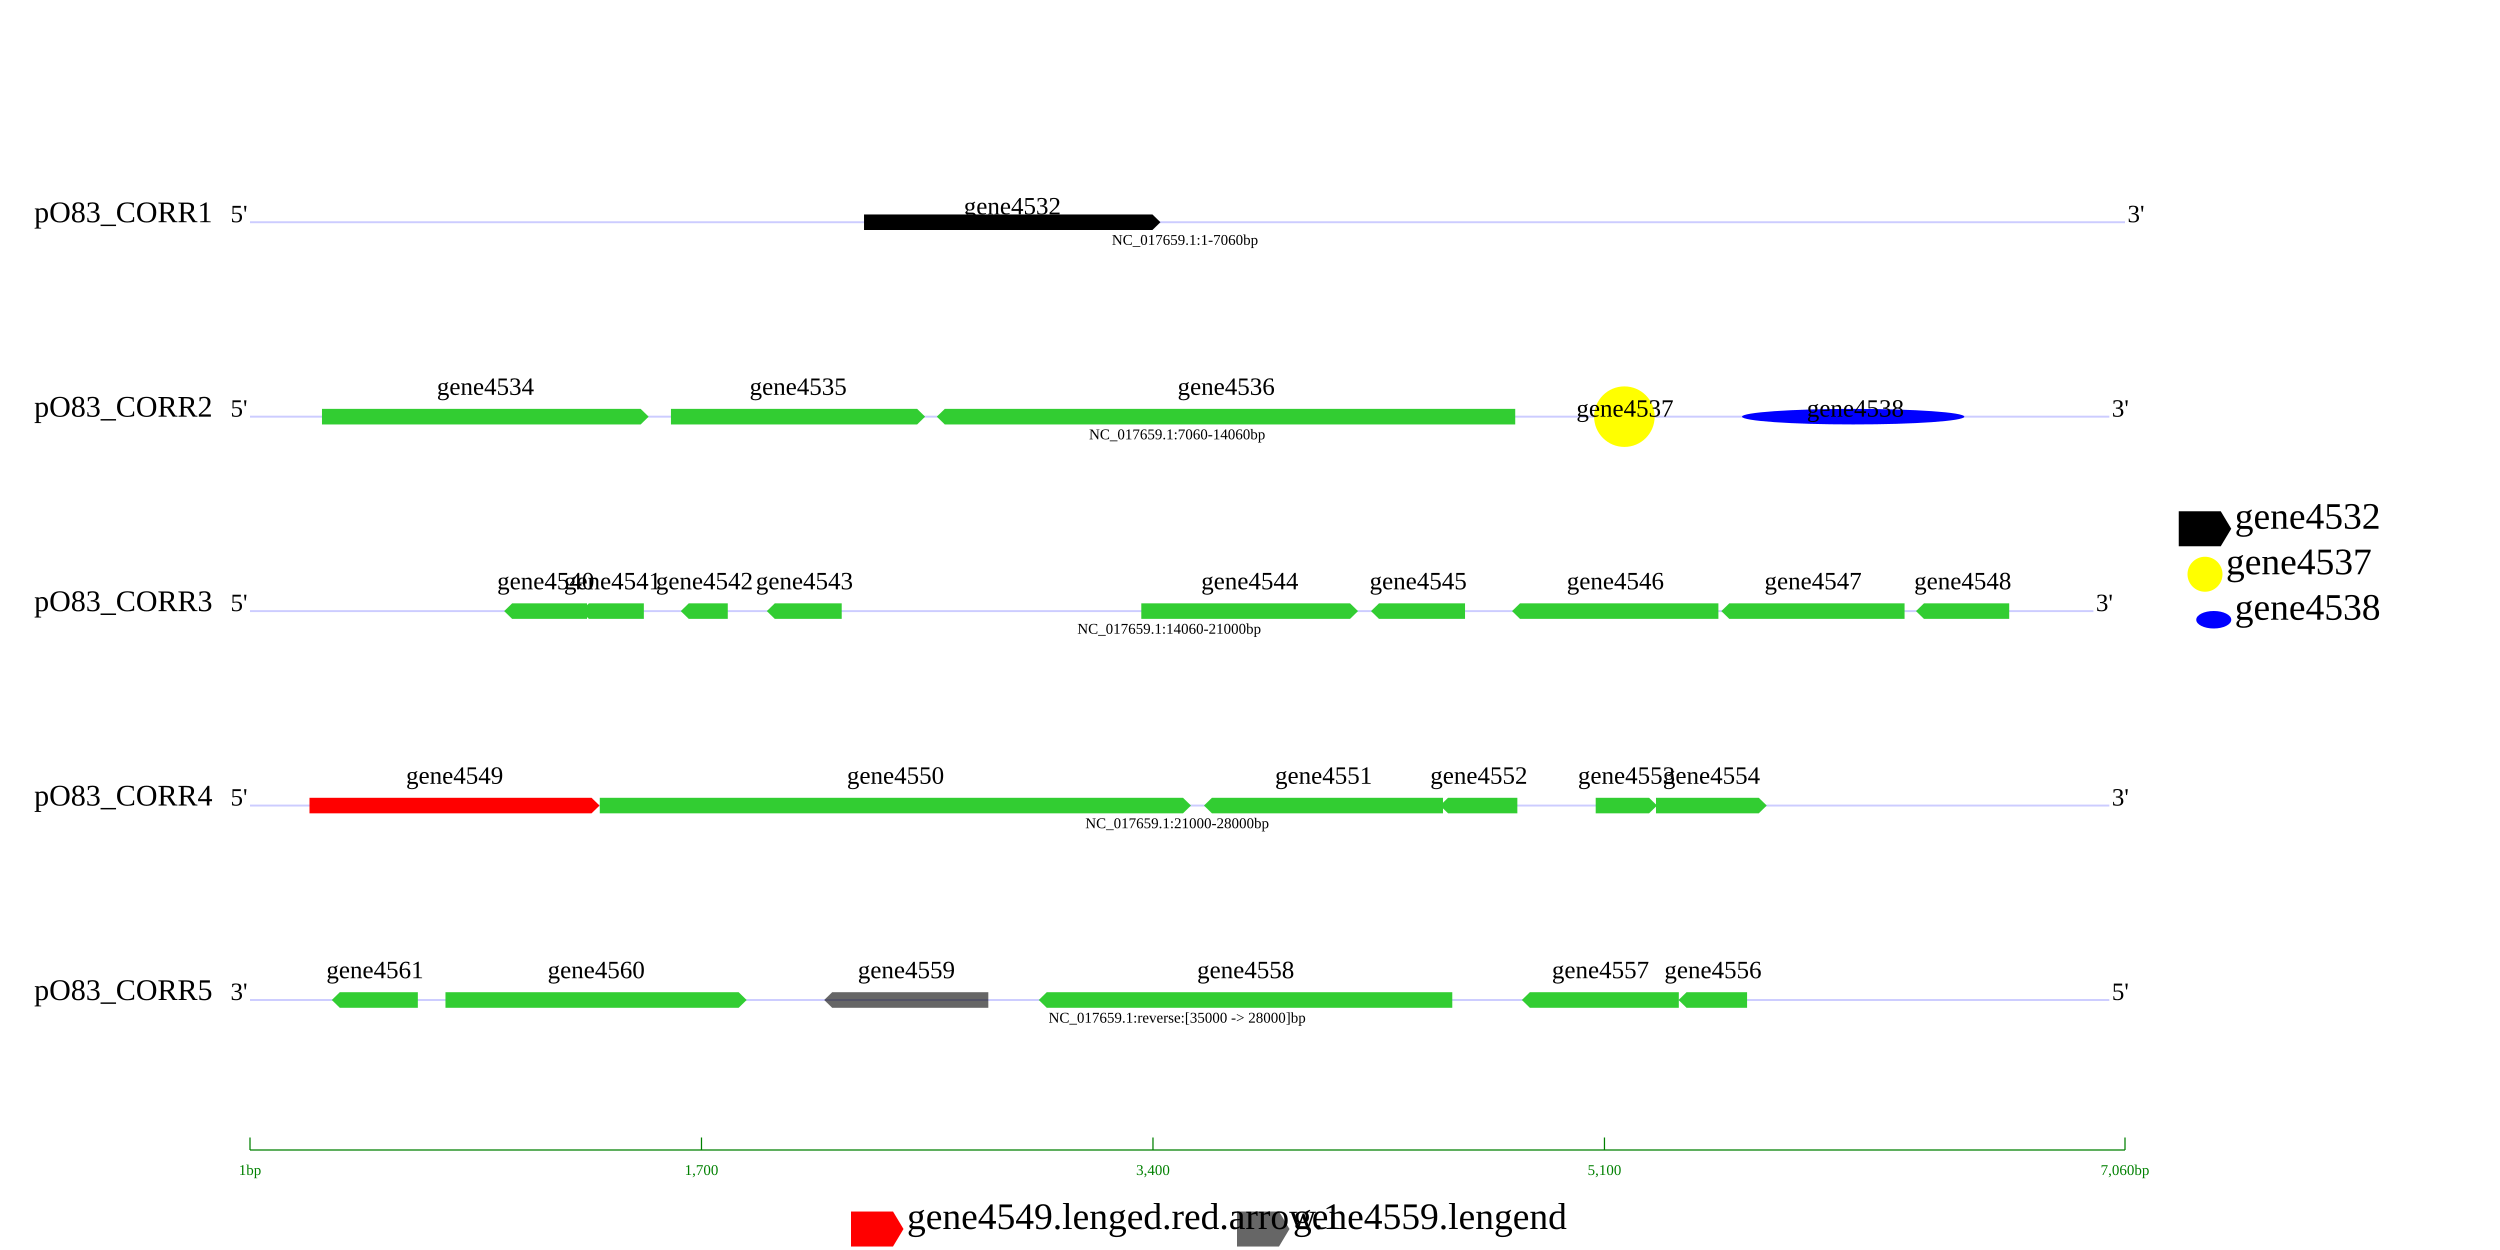
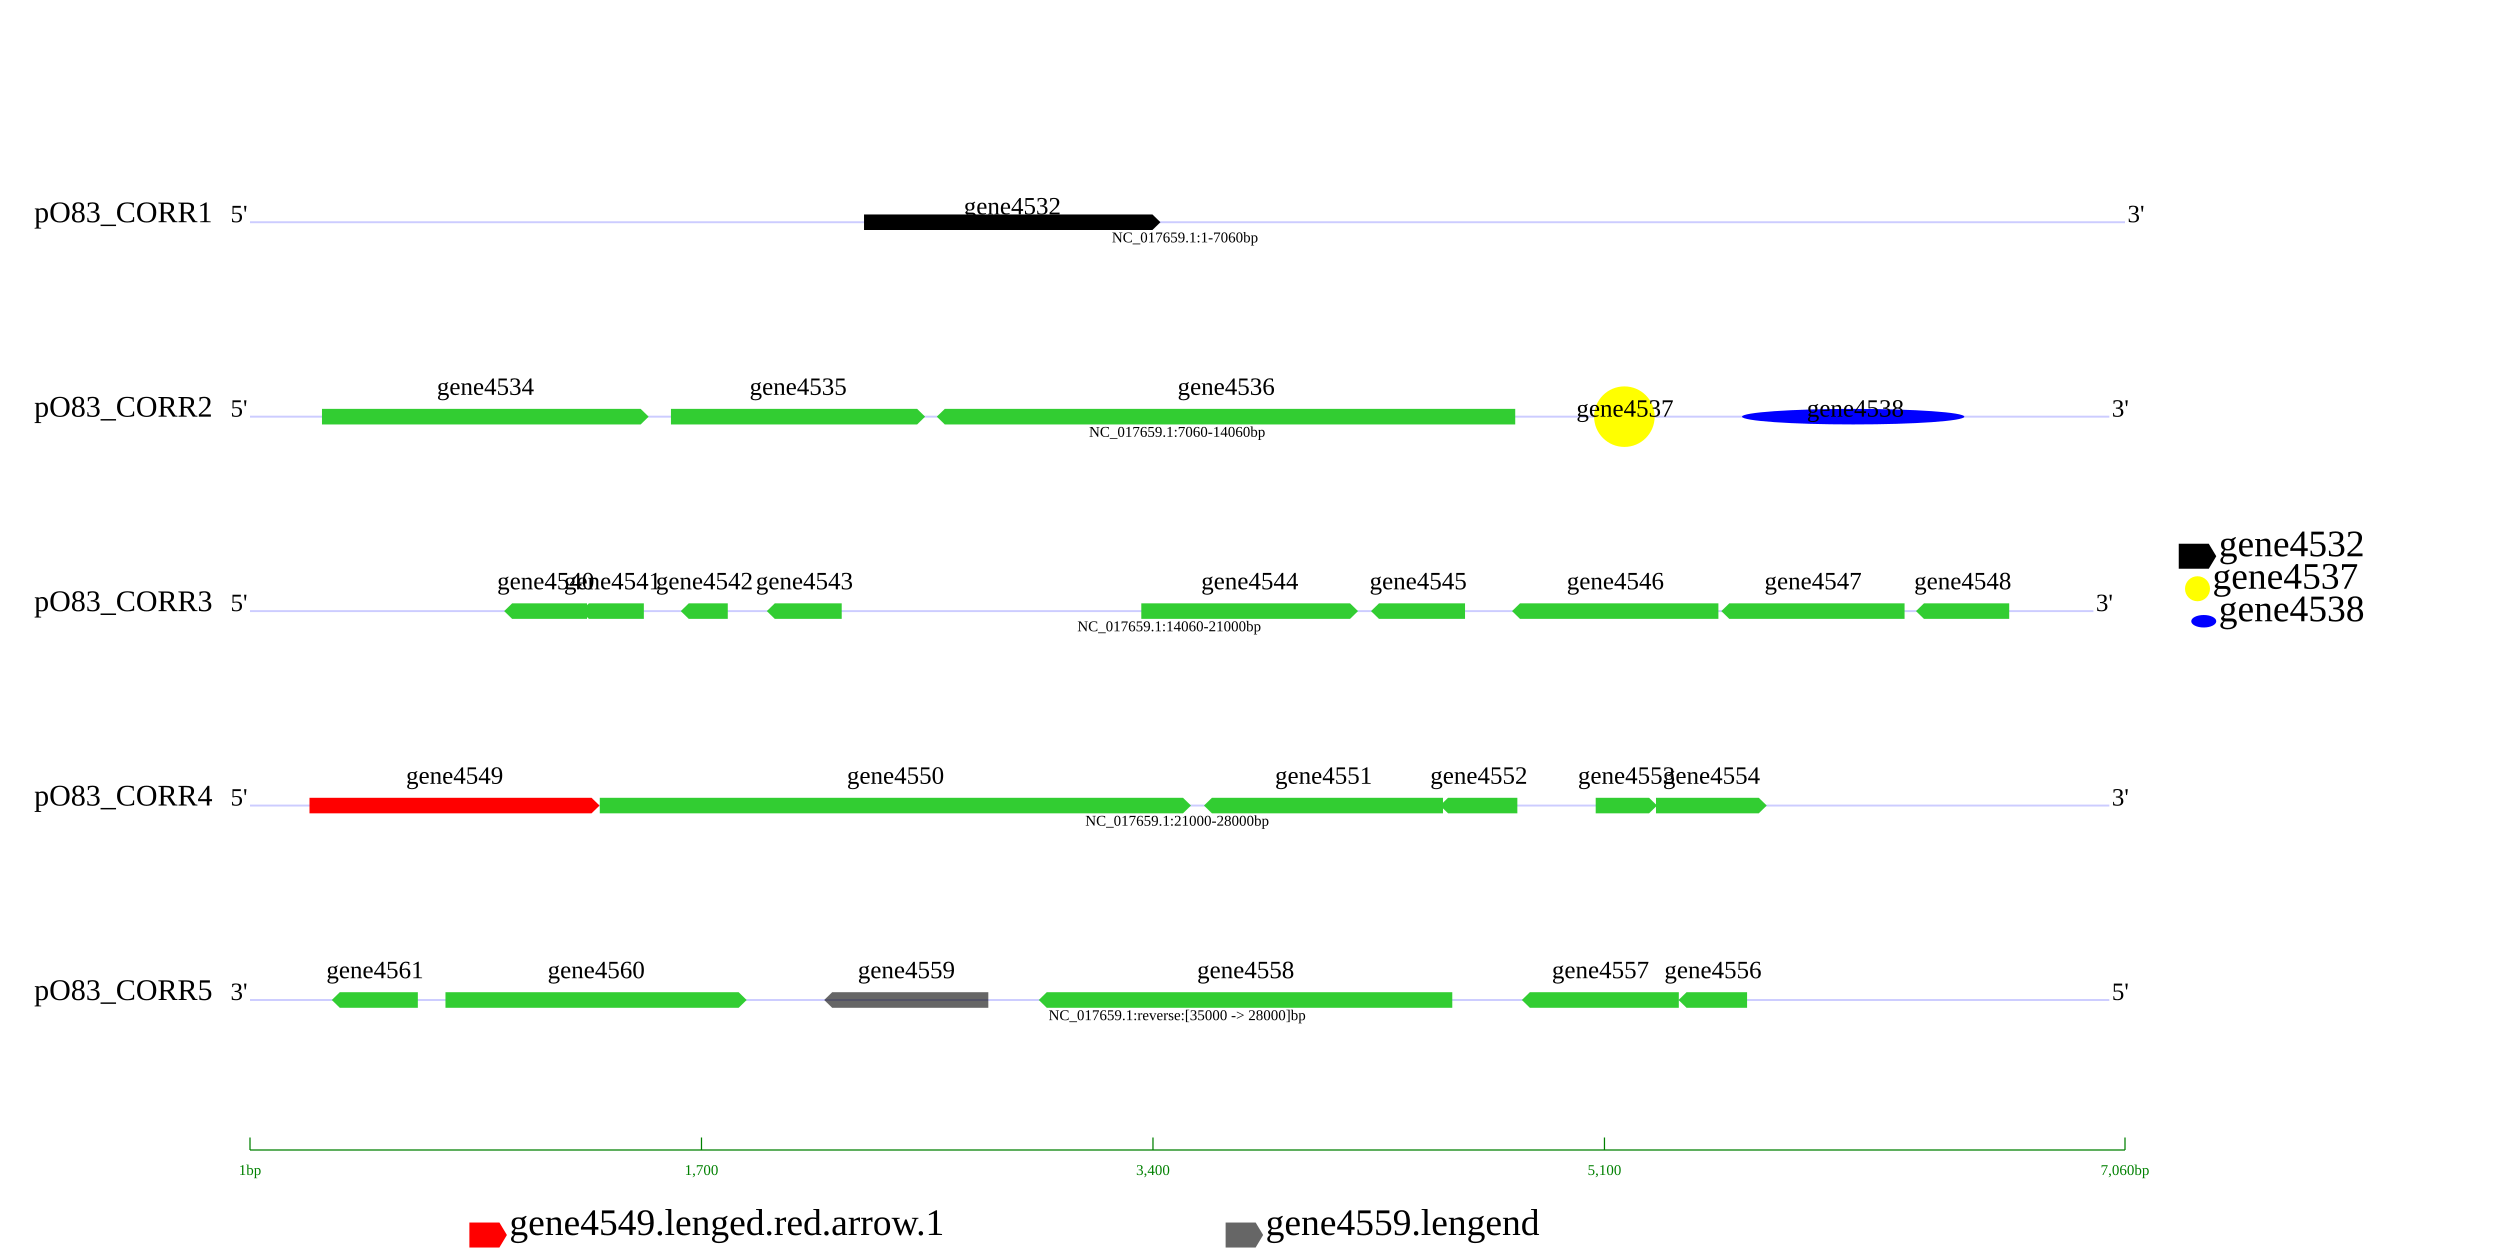
<svg xmlns="http://www.w3.org/2000/svg" version="1.1" width="1000" height="500" style="background-color:white;">
  <text class="myth" x="85" y="88.889" style="font-size:12px;fill:black;text-anchor:end;alignment-baseline:middle">pO83_CORR1</text>
  <text class="myth" x="85" y="166.667" style="font-size:12px;fill:black;text-anchor:end;alignment-baseline:middle">pO83_CORR2</text>
  <text class="myth" x="85" y="244.444" style="font-size:12px;fill:black;text-anchor:end;alignment-baseline:middle">pO83_CORR3</text>
  <text class="myth" x="85" y="322.222" style="font-size:12px;fill:black;text-anchor:end;alignment-baseline:middle">pO83_CORR4</text>
  <text class="myth" x="85" y="400" style="font-size:12px;fill:black;text-anchor:end;alignment-baseline:middle">pO83_CORR5</text>
  <line x1="100" y1="460" x2="850" y2="460" style="stroke:green;stroke-width:0.5" />
  <line x1="100" y1="455" x2="100" y2="460" style="stroke:green;stroke-width:0.5;opacity:1" />
  <text class="myth" x="100" y="470" style="font-size:6px;fill:green;text-anchor:middle;font-family:Times New Roman;">1bp</text>
  <line x1="280.595" y1="455" x2="280.595" y2="460" style="stroke:green;stroke-width:0.5;opacity:1" />
  <text class="myth" x="280.595" y="470" style="font-size:6px;fill:green;text-anchor:middle;font-family:Times New Roman;">1,700</text>
  <line x1="461.19" y1="455" x2="461.19" y2="460" style="stroke:green;stroke-width:0.5;opacity:1" />
  <text class="myth" x="461.19" y="470" style="font-size:6px;fill:green;text-anchor:middle;font-family:Times New Roman;">3,400</text>
  <line x1="641.785" y1="455" x2="641.785" y2="460" style="stroke:green;stroke-width:0.5;opacity:1" />
  <text class="myth" x="641.785" y="470" style="font-size:6px;fill:green;text-anchor:middle;font-family:Times New Roman;">5,100</text>
  <line x1="850" y1="455" x2="850" y2="460" style="stroke:green;stroke-width:0.5;opacity:1" />
  <text class="myth" x="850" y="470" style="font-size:6px;fill:green;text-anchor:middle;font-family:Times New Roman">7,060bp</text>
  <g class="myth">
    <rect x="100" y="88.5" width="750" height="0.778" style="fill:blue;opacity:0.2" />
  </g>
  <text class="myth" x="99" y="88.889" style="font-family:Times New Roman;font-size:10px;fill:black;text-anchor:end;alignment-baseline:middle">5'</text>
  <text class="myth" x="851" y="88.889" style="font-family:Times New Roman;font-size:10px;fill:black;text-anchor:start;alignment-baseline:middle">3'</text>
  <g class="myth">
    <rect x="100" y="166.278" width="743.732" height="0.778" style="fill:blue;opacity:0.2" />
  </g>
  <text class="myth" x="99" y="166.667" style="font-family:Times New Roman;font-size:10px;fill:black;text-anchor:end;alignment-baseline:middle">5'</text>
  <text class="myth" x="844.732" y="166.667" style="font-family:Times New Roman;font-size:10px;fill:black;text-anchor:start;alignment-baseline:middle">3'</text>
  <g class="myth">
    <rect x="100" y="244.056" width="737.358" height="0.778" style="fill:blue;opacity:0.2" />
  </g>
  <text class="myth" x="99" y="244.444" style="font-family:Times New Roman;font-size:10px;fill:black;text-anchor:end;alignment-baseline:middle">5'</text>
  <text class="myth" x="838.358" y="244.444" style="font-family:Times New Roman;font-size:10px;fill:black;text-anchor:start;alignment-baseline:middle">3'</text>
  <g class="myth">
    <rect x="100" y="321.833" width="743.732" height="0.778" style="fill:blue;opacity:0.2" />
  </g>
  <text class="myth" x="99" y="322.222" style="font-family:Times New Roman;font-size:10px;fill:black;text-anchor:end;alignment-baseline:middle">5'</text>
  <text class="myth" x="844.732" y="322.222" style="font-family:Times New Roman;font-size:10px;fill:black;text-anchor:start;alignment-baseline:middle">3'</text>
  <g class="myth">
    <rect x="100" y="399.611" width="743.732" height="0.778" style="fill:blue;opacity:0.2" />
  </g>
  <text class="myth" x="99" y="400" style="font-family:Times New Roman;font-size:10px;fill:black;text-anchor:end;alignment-baseline:middle">3'</text>
  <text class="myth" x="844.732" y="400" style="font-family:Times New Roman;font-size:10px;fill:black;text-anchor:start;alignment-baseline:middle">5'</text>
  <g class="myth">
    <polygon id="gene4532" points="345.609,85.778 345.609,92 460.977,92 460.977,92 464.164,88.889 460.977,85.778 460.977,85.778" style="fill:black;stroke:black;stroke-width:0;opacity:1" />
  </g>
  <g class="myth">
-     <polygon id="gene4549.lenged.red.arrow.1" points="340.4,484.6 340.4,498.6 357.201,498.6 357.201,498.6 361.401,491.6 357.201,484.6 357.201,484.6" style="fill:red;stroke:black;stroke-width:0;opacity:1" />
+     <polygon id="gene4549.lenged.red.arrow.1" points="187.75,489 187.75,499 199.758,499 199.758,499 202.761,494 199.758,489 199.758,489" style="fill:red;stroke:black;stroke-width:0;opacity:1" />
  </g>
  <g class="myth">
-     <polygon id="gene4559.lengend.black.arrow.0.6" points="494.8,484.6 494.8,498.6 511.601,498.6 511.601,498.6 515.801,491.6 511.601,484.6 511.601,484.6" style="fill:black;stroke:black;stroke-width:0;opacity:0.6" />
+     <polygon id="gene4559.lengend.black.arrow.0.6" points="490.25,489 490.25,499 502.258,499 502.258,499 505.261,494 502.258,489 502.258,489" style="fill:black;stroke:black;stroke-width:0;opacity:0.6" />
  </g>
  <g class="myth">
-     <polygon id="gene4532.black.arrow.1" points="871.5,204.5 871.5,218.5 888.301,218.5 888.301,218.5 892.501,211.5 888.301,204.5 888.301,204.5" style="fill:black;stroke:black;stroke-width:0;opacity:1" />
+     <polygon id="gene4532.black.arrow.1" points="871.5,217.5 871.5,227.5 883.508,227.5 883.508,227.5 886.511,222.5 883.508,217.5 883.508,217.5" style="fill:black;stroke:black;stroke-width:0;opacity:1" />
  </g>
  <g class="myth">
-     <circle id="gene4537.yellow.circle_point.1" cx="882" cy="229.7" r="7" stroke="black" stroke-width="0" fill="yellow" style="opacity:1" />
+     <circle id="gene4537.yellow.circle_point.1" cx="879" cy="235.5" r="5" stroke="black" stroke-width="0" fill="yellow" style="opacity:1" />
  </g>
  <g class="myth">
-     <ellipse id="gene4538.blue.ellipse.1" cx="885.5" cy="247.9" rx="7" ry="3.5" stroke="black" stroke-width="0" fill="blue" style="opacity:1" />
+     <ellipse id="gene4538.blue.ellipse.1" cx="881.5" cy="248.5" rx="5" ry="2.5" stroke="black" stroke-width="0" fill="blue" style="opacity:1" />
  </g>
  <g class="myth">
    <polygon id="gene4534" points="128.789,163.556 128.789,169.778 256.268,169.778 256.268,169.778 259.455,166.667 256.268,163.556 256.268,163.556" style="fill:rgb(50,205,50);stroke:black;stroke-width:0;opacity:1" />
  </g>
  <g class="myth">
    <polygon id="gene4535" points="268.378,163.556 268.378,169.778 366.856,169.778 366.856,169.778 370.042,166.667 366.856,163.556 366.856,163.556" style="fill:rgb(50,205,50);stroke:black;stroke-width:0;opacity:1" />
  </g>
  <g class="myth">
    <polygon id="gene4536" points="374.717,166.667 377.904,169.778 377.904,169.778 606.091,169.778 606.091,163.556 377.904,163.556 377.904,163.556" style="fill:rgb(50,205,50);stroke:black;stroke-width:0;opacity:1" />
  </g>
  <g class="myth">
    <circle id="gene4537" cx="649.752" cy="166.667" r="12.11" stroke="black" stroke-width="0" fill="yellow" style="opacity:1" />
  </g>
  <g class="myth">
    <ellipse id="gene4538" cx="741.271" cy="166.667" rx="44.458" ry="3.111" stroke="black" stroke-width="0" fill="blue" style="opacity:1" />
  </g>
  <g class="myth">
    <polygon id="gene4540" points="201.664,244.444 204.851,247.556 204.851,247.556 234.809,247.556 234.809,241.333 204.851,241.333 204.851,241.333" style="fill:rgb(50,205,50);stroke:black;stroke-width:0;opacity:1" />
  </g>
  <g class="myth">
    <polygon id="gene4541" points="232.365,244.444 235.552,247.556 235.552,247.556 257.542,247.556 257.542,241.333 235.552,241.333 235.552,241.333" style="fill:rgb(50,205,50);stroke:black;stroke-width:0;opacity:1" />
  </g>
  <g class="myth">
    <polygon id="gene4542" points="272.309,244.444 275.496,247.556 275.496,247.556 291.112,247.556 291.112,241.333 275.496,241.333 275.496,241.333" style="fill:rgb(50,205,50);stroke:black;stroke-width:0;opacity:1" />
  </g>
  <g class="myth">
    <polygon id="gene4543" points="306.728,244.444 309.915,247.556 309.915,247.556 336.686,247.556 336.686,241.333 309.915,241.333 309.915,241.333" style="fill:rgb(50,205,50);stroke:black;stroke-width:0;opacity:1" />
  </g>
  <g class="myth">
    <polygon id="gene4544" points="456.516,241.333 456.516,247.556 540.014,247.556 540.014,247.556 543.201,244.444 540.014,241.333 540.014,241.333" style="fill:rgb(50,205,50);stroke:black;stroke-width:0;opacity:1" />
  </g>
  <g class="myth">
    <polygon id="gene4545" points="548.407,244.444 551.593,247.556 551.593,247.556 586.013,247.556 586.013,241.333 551.593,241.333 551.593,241.333" style="fill:rgb(50,205,50);stroke:black;stroke-width:0;opacity:1" />
  </g>
  <g class="myth">
    <polygon id="gene4546" points="604.816,244.444 608.003,247.556 608.003,247.556 687.358,247.556 687.358,241.333 608.003,241.333 608.003,241.333" style="fill:rgb(50,205,50);stroke:black;stroke-width:0;opacity:1" />
  </g>
  <g class="myth">
    <polygon id="gene4547" points="688.527,244.444 691.714,247.556 691.714,247.556 761.827,247.556 761.827,241.333 691.714,241.333 691.714,241.333" style="fill:rgb(50,205,50);stroke:black;stroke-width:0;opacity:1" />
  </g>
  <g class="myth">
    <polygon id="gene4548" points="766.395,244.444 769.582,247.556 769.582,247.556 803.683,247.556 803.683,241.333 769.582,241.333 769.582,241.333" style="fill:rgb(50,205,50);stroke:black;stroke-width:0;opacity:1" />
  </g>
  <g class="myth">
    <polygon id="gene4549" points="123.796,319.111 123.796,325.333 236.615,325.333 236.615,325.333 239.802,322.222 236.615,319.111 236.615,319.111" style="fill:red;stroke:black;stroke-width:0;opacity:1" />
  </g>
  <g class="myth">
    <polygon id="gene4550" points="239.908,319.111 239.908,325.333 473.194,325.333 473.194,325.333 476.381,322.222 473.194,319.111 473.194,319.111" style="fill:rgb(50,205,50);stroke:black;stroke-width:0;opacity:1" />
  </g>
  <g class="myth">
    <polygon id="gene4551" points="481.586,322.222 484.773,325.333 484.773,325.333 577.195,325.333 577.195,319.111 484.773,319.111 484.773,319.111" style="fill:rgb(50,205,50);stroke:black;stroke-width:0;opacity:1" />
  </g>
  <g class="myth">
    <polygon id="gene4552" points="576.027,322.222 579.214,325.333 579.214,325.333 606.941,325.333 606.941,319.111 579.214,319.111 579.214,319.111" style="fill:rgb(50,205,50);stroke:black;stroke-width:0;opacity:1" />
  </g>
  <g class="myth">
    <polygon id="gene4553" points="638.279,319.111 638.279,325.333 659.632,325.333 659.632,325.333 662.819,322.222 659.632,319.111 659.632,319.111" style="fill:rgb(50,205,50);stroke:black;stroke-width:0;opacity:1" />
  </g>
  <g class="myth">
    <polygon id="gene4554" points="662.394,319.111 662.394,325.333 703.506,325.333 703.506,325.333 706.693,322.222 703.506,319.111 703.506,319.111" style="fill:rgb(50,205,50);stroke:black;stroke-width:0;opacity:1" />
  </g>
  <g class="myth">
    <polygon id="gene4556" points="671.424,400 674.61,403.111 674.61,403.111 698.831,403.111 698.831,396.889 674.61,396.889 674.61,396.889" style="fill:rgb(50,205,50);stroke:black;stroke-width:0;opacity:1" />
  </g>
  <g class="myth">
    <polygon id="gene4557" points="608.746,400 611.933,403.111 611.933,403.111 671.53,403.111 671.53,396.889 611.933,396.889 611.933,396.889" style="fill:rgb(50,205,50);stroke:black;stroke-width:0;opacity:1" />
  </g>
  <g class="myth">
    <polygon id="gene4558" points="415.51,400 418.697,403.111 418.697,403.111 580.914,403.111 580.914,396.889 418.697,396.889 418.697,396.889" style="fill:rgb(50,205,50);stroke:black;stroke-width:0;opacity:1" />
  </g>
  <g class="myth">
    <polygon id="gene4559" points="329.674,400 332.861,403.111 332.861,403.111 395.326,403.111 395.326,396.889 332.861,396.889 332.861,396.889" style="fill:black;stroke:black;stroke-width:0;opacity:0.6" />
  </g>
  <g class="myth">
    <polygon id="gene4560" points="178.187,396.889 178.187,403.111 295.467,403.111 295.467,403.111 298.654,400 295.467,396.889 295.467,396.889" style="fill:rgb(50,205,50);stroke:black;stroke-width:0;opacity:1" />
  </g>
  <g class="myth">
    <polygon id="gene4561" points="132.72,400 135.907,403.111 135.907,403.111 167.139,403.111 167.139,396.889 135.907,396.889 135.907,396.889" style="fill:rgb(50,205,50);stroke:black;stroke-width:0;opacity:1" />
  </g>
  <text class="myth" x="404.949" y="85.778" style="font-family:Times New Roman;font-size:10px;fill:black;text-anchor:middle;" transform="rotate(0 404.9489 85.77778)">gene4532</text>
-   <text class="myth" x="362.801" y="491.6" style="font-family:Times New Roman;font-size:15px;fill:black;text-anchor:start; alignment-baseline:middle;" transform="rotate(0 362.8011 491.6)">gene4549.lenged.red.arrow.1</text>
-   <text class="myth" x="517.201" y="491.6" style="font-family:Times New Roman;font-size:15px;fill:black;text-anchor:start; alignment-baseline:middle;" transform="rotate(0 517.2011 491.6)">gene4559.lengend</text>
-   <text class="myth" x="893.901" y="211.5" style="font-family:Times New Roman;font-size:15px;fill:black;text-anchor:start; alignment-baseline:middle;" transform="rotate(0 893.9011 211.5)">gene4532</text>
-   <text class="myth" x="890.4" y="229.7" style="font-family:Times New Roman;font-size:15px;fill:black;text-anchor:start; alignment-baseline:middle;" transform="rotate(0 890.4 229.7)">gene4537</text>
-   <text class="myth" x="893.9" y="247.9" style="font-family:Times New Roman;font-size:15px;fill:black;text-anchor:start; alignment-baseline:middle;" transform="rotate(0 893.9 247.9)">gene4538</text>
+   <text class="myth" x="203.761" y="494" style="font-family:Times New Roman;font-size:15px;fill:black;text-anchor:start; alignment-baseline:middle;" transform="rotate(0 203.7606 494)">gene4549.lenged.red.arrow.1</text>
+   <text class="myth" x="506.261" y="494" style="font-family:Times New Roman;font-size:15px;fill:black;text-anchor:start; alignment-baseline:middle;" transform="rotate(0 506.2606 494)">gene4559.lengend</text>
+   <text class="myth" x="887.511" y="222.5" style="font-family:Times New Roman;font-size:15px;fill:black;text-anchor:start; alignment-baseline:middle;" transform="rotate(0 887.5106 222.5)">gene4532</text>
+   <text class="myth" x="885" y="235.5" style="font-family:Times New Roman;font-size:15px;fill:black;text-anchor:start; alignment-baseline:middle;" transform="rotate(0 885 235.5)">gene4537</text>
+   <text class="myth" x="887.5" y="248.5" style="font-family:Times New Roman;font-size:15px;fill:black;text-anchor:start; alignment-baseline:middle;" transform="rotate(0 887.5 248.5)">gene4538</text>
  <text class="myth" x="194.184" y="157.956" style="font-family:Times New Roman;font-size:10px;fill:black;text-anchor:middle;" transform="rotate(0 194.184 157.9556)">gene4534</text>
  <text class="myth" x="319.273" y="157.956" style="font-family:Times New Roman;font-size:10px;fill:black;text-anchor:middle;" transform="rotate(0 319.2726 157.9556)">gene4535</text>
  <text class="myth" x="490.466" y="157.956" style="font-family:Times New Roman;font-size:10px;fill:black;text-anchor:middle;" transform="rotate(0 490.4659 157.9556)">gene4536</text>
  <text class="myth" x="649.994" y="166.667" style="font-family:Times New Roman;font-size:10px;fill:black;text-anchor:middle;" transform="rotate(0 649.9943 166.6667)">gene4537</text>
  <text class="myth" x="742.16" y="166.667" style="font-family:Times New Roman;font-size:10px;fill:black;text-anchor:middle;" transform="rotate(0 742.1604 166.6667)">gene4538</text>
  <text class="myth" x="218.299" y="235.733" style="font-family:Times New Roman;font-size:10px;fill:black;text-anchor:middle;" transform="rotate(0 218.2988 235.7333)">gene4540</text>
  <text class="myth" x="245.016" y="235.733" style="font-family:Times New Roman;font-size:10px;fill:black;text-anchor:middle;" transform="rotate(0 245.0162 235.7333)">gene4541</text>
  <text class="myth" x="281.773" y="235.733" style="font-family:Times New Roman;font-size:10px;fill:black;text-anchor:middle;" transform="rotate(0 281.7726 235.7333)">gene4542</text>
  <text class="myth" x="321.769" y="235.733" style="font-family:Times New Roman;font-size:10px;fill:black;text-anchor:middle;" transform="rotate(0 321.769 235.7333)">gene4543</text>
  <text class="myth" x="499.921" y="235.733" style="font-family:Times New Roman;font-size:10px;fill:black;text-anchor:middle;" transform="rotate(0 499.9206 235.7333)">gene4544</text>
  <text class="myth" x="567.272" y="235.733" style="font-family:Times New Roman;font-size:10px;fill:black;text-anchor:middle;" transform="rotate(0 567.2719 235.7333)">gene4545</text>
  <text class="myth" x="646.149" y="235.733" style="font-family:Times New Roman;font-size:10px;fill:black;text-anchor:middle;" transform="rotate(0 646.1493 235.7333)">gene4546</text>
  <text class="myth" x="725.239" y="235.733" style="font-family:Times New Roman;font-size:10px;fill:black;text-anchor:middle;" transform="rotate(0 725.2393 235.7333)">gene4547</text>
  <text class="myth" x="785.101" y="235.733" style="font-family:Times New Roman;font-size:10px;fill:black;text-anchor:middle;" transform="rotate(0 785.1012 235.7333)">gene4548</text>
  <text class="myth" x="181.861" y="313.511" style="font-family:Times New Roman;font-size:10px;fill:black;text-anchor:middle;" transform="rotate(0 181.8611 313.5111)">gene4549</text>
  <text class="myth" x="358.207" y="313.511" style="font-family:Times New Roman;font-size:10px;fill:black;text-anchor:middle;" transform="rotate(0 358.2067 313.5111)">gene4550</text>
  <text class="myth" x="529.453" y="313.511" style="font-family:Times New Roman;font-size:10px;fill:black;text-anchor:middle;" transform="rotate(0 529.4532 313.5111)">gene4551</text>
  <text class="myth" x="591.546" y="313.511" style="font-family:Times New Roman;font-size:10px;fill:black;text-anchor:middle;" transform="rotate(0 591.5459 313.5111)">gene4552</text>
  <text class="myth" x="650.611" y="313.511" style="font-family:Times New Roman;font-size:10px;fill:black;text-anchor:middle;" transform="rotate(0 650.6111 313.5111)">gene4553</text>
  <text class="myth" x="684.605" y="313.511" style="font-family:Times New Roman;font-size:10px;fill:black;text-anchor:middle;" transform="rotate(0 684.6054 313.5111)">gene4554</text>
  <text class="myth" x="685.19" y="391.289" style="font-family:Times New Roman;font-size:10px;fill:black;text-anchor:middle;" transform="rotate(0 685.1897 391.2889)">gene4556</text>
  <text class="myth" x="640.2" y="391.289" style="font-family:Times New Roman;font-size:10px;fill:black;text-anchor:middle;" transform="rotate(0 640.2003 391.2889)">gene4557</text>
  <text class="myth" x="498.274" y="391.289" style="font-family:Times New Roman;font-size:10px;fill:black;text-anchor:middle;" transform="rotate(0 498.274 391.2889)">gene4558</text>
  <text class="myth" x="362.562" y="391.289" style="font-family:Times New Roman;font-size:10px;fill:black;text-anchor:middle;" transform="rotate(0 362.5622 391.2889)">gene4559</text>
  <text class="myth" x="238.483" y="391.289" style="font-family:Times New Roman;font-size:10px;fill:black;text-anchor:middle;" transform="rotate(0 238.4829 391.2889)">gene4560</text>
  <text class="myth" x="149.991" y="391.289" style="font-family:Times New Roman;font-size:10px;fill:black;text-anchor:middle;" transform="rotate(0 149.9914 391.2889)">gene4561</text>
-   <text class="myth" x="474" y="97.944" style="font-size:6px;fill:black;text-anchor:middle;alignment-baseline:baseline;" transform="rotate(0 474 97.94444)">NC_017659.1:1-7060bp</text>
-   <text class="myth" x="470.866" y="175.722" style="font-size:6px;fill:black;text-anchor:middle;alignment-baseline:baseline;" transform="rotate(0 470.8661 175.7222)">NC_017659.1:7060-14060bp</text>
-   <text class="myth" x="467.679" y="253.5" style="font-size:6px;fill:black;text-anchor:middle;alignment-baseline:baseline;" transform="rotate(0 467.6792 253.5)">NC_017659.1:14060-21000bp</text>
-   <text class="myth" x="470.866" y="331.278" style="font-size:6px;fill:black;text-anchor:middle;alignment-baseline:baseline;" transform="rotate(0 470.8661 331.2778)">NC_017659.1:21000-28000bp</text>
-   <text class="myth" x="470.866" y="409.056" style="font-size:6px;fill:black;text-anchor:middle;alignment-baseline:baseline;" transform="rotate(0 470.8661 409.0556)">NC_017659.1:reverse:[35000 -&gt; 28000]bp</text>
+   <text class="myth" x="474" y="96.944" style="font-size:6px;fill:black;text-anchor:middle;alignment-baseline:baseline;" transform="rotate(0 474 96.94444)">NC_017659.1:1-7060bp</text>
+   <text class="myth" x="470.866" y="174.722" style="font-size:6px;fill:black;text-anchor:middle;alignment-baseline:baseline;" transform="rotate(0 470.8661 174.7222)">NC_017659.1:7060-14060bp</text>
+   <text class="myth" x="467.679" y="252.5" style="font-size:6px;fill:black;text-anchor:middle;alignment-baseline:baseline;" transform="rotate(0 467.6792 252.5)">NC_017659.1:14060-21000bp</text>
+   <text class="myth" x="470.866" y="330.278" style="font-size:6px;fill:black;text-anchor:middle;alignment-baseline:baseline;" transform="rotate(0 470.8661 330.2778)">NC_017659.1:21000-28000bp</text>
+   <text class="myth" x="470.866" y="408.056" style="font-size:6px;fill:black;text-anchor:middle;alignment-baseline:baseline;" transform="rotate(0 470.8661 408.0556)">NC_017659.1:reverse:[35000 -&gt; 28000]bp</text>
</svg>
